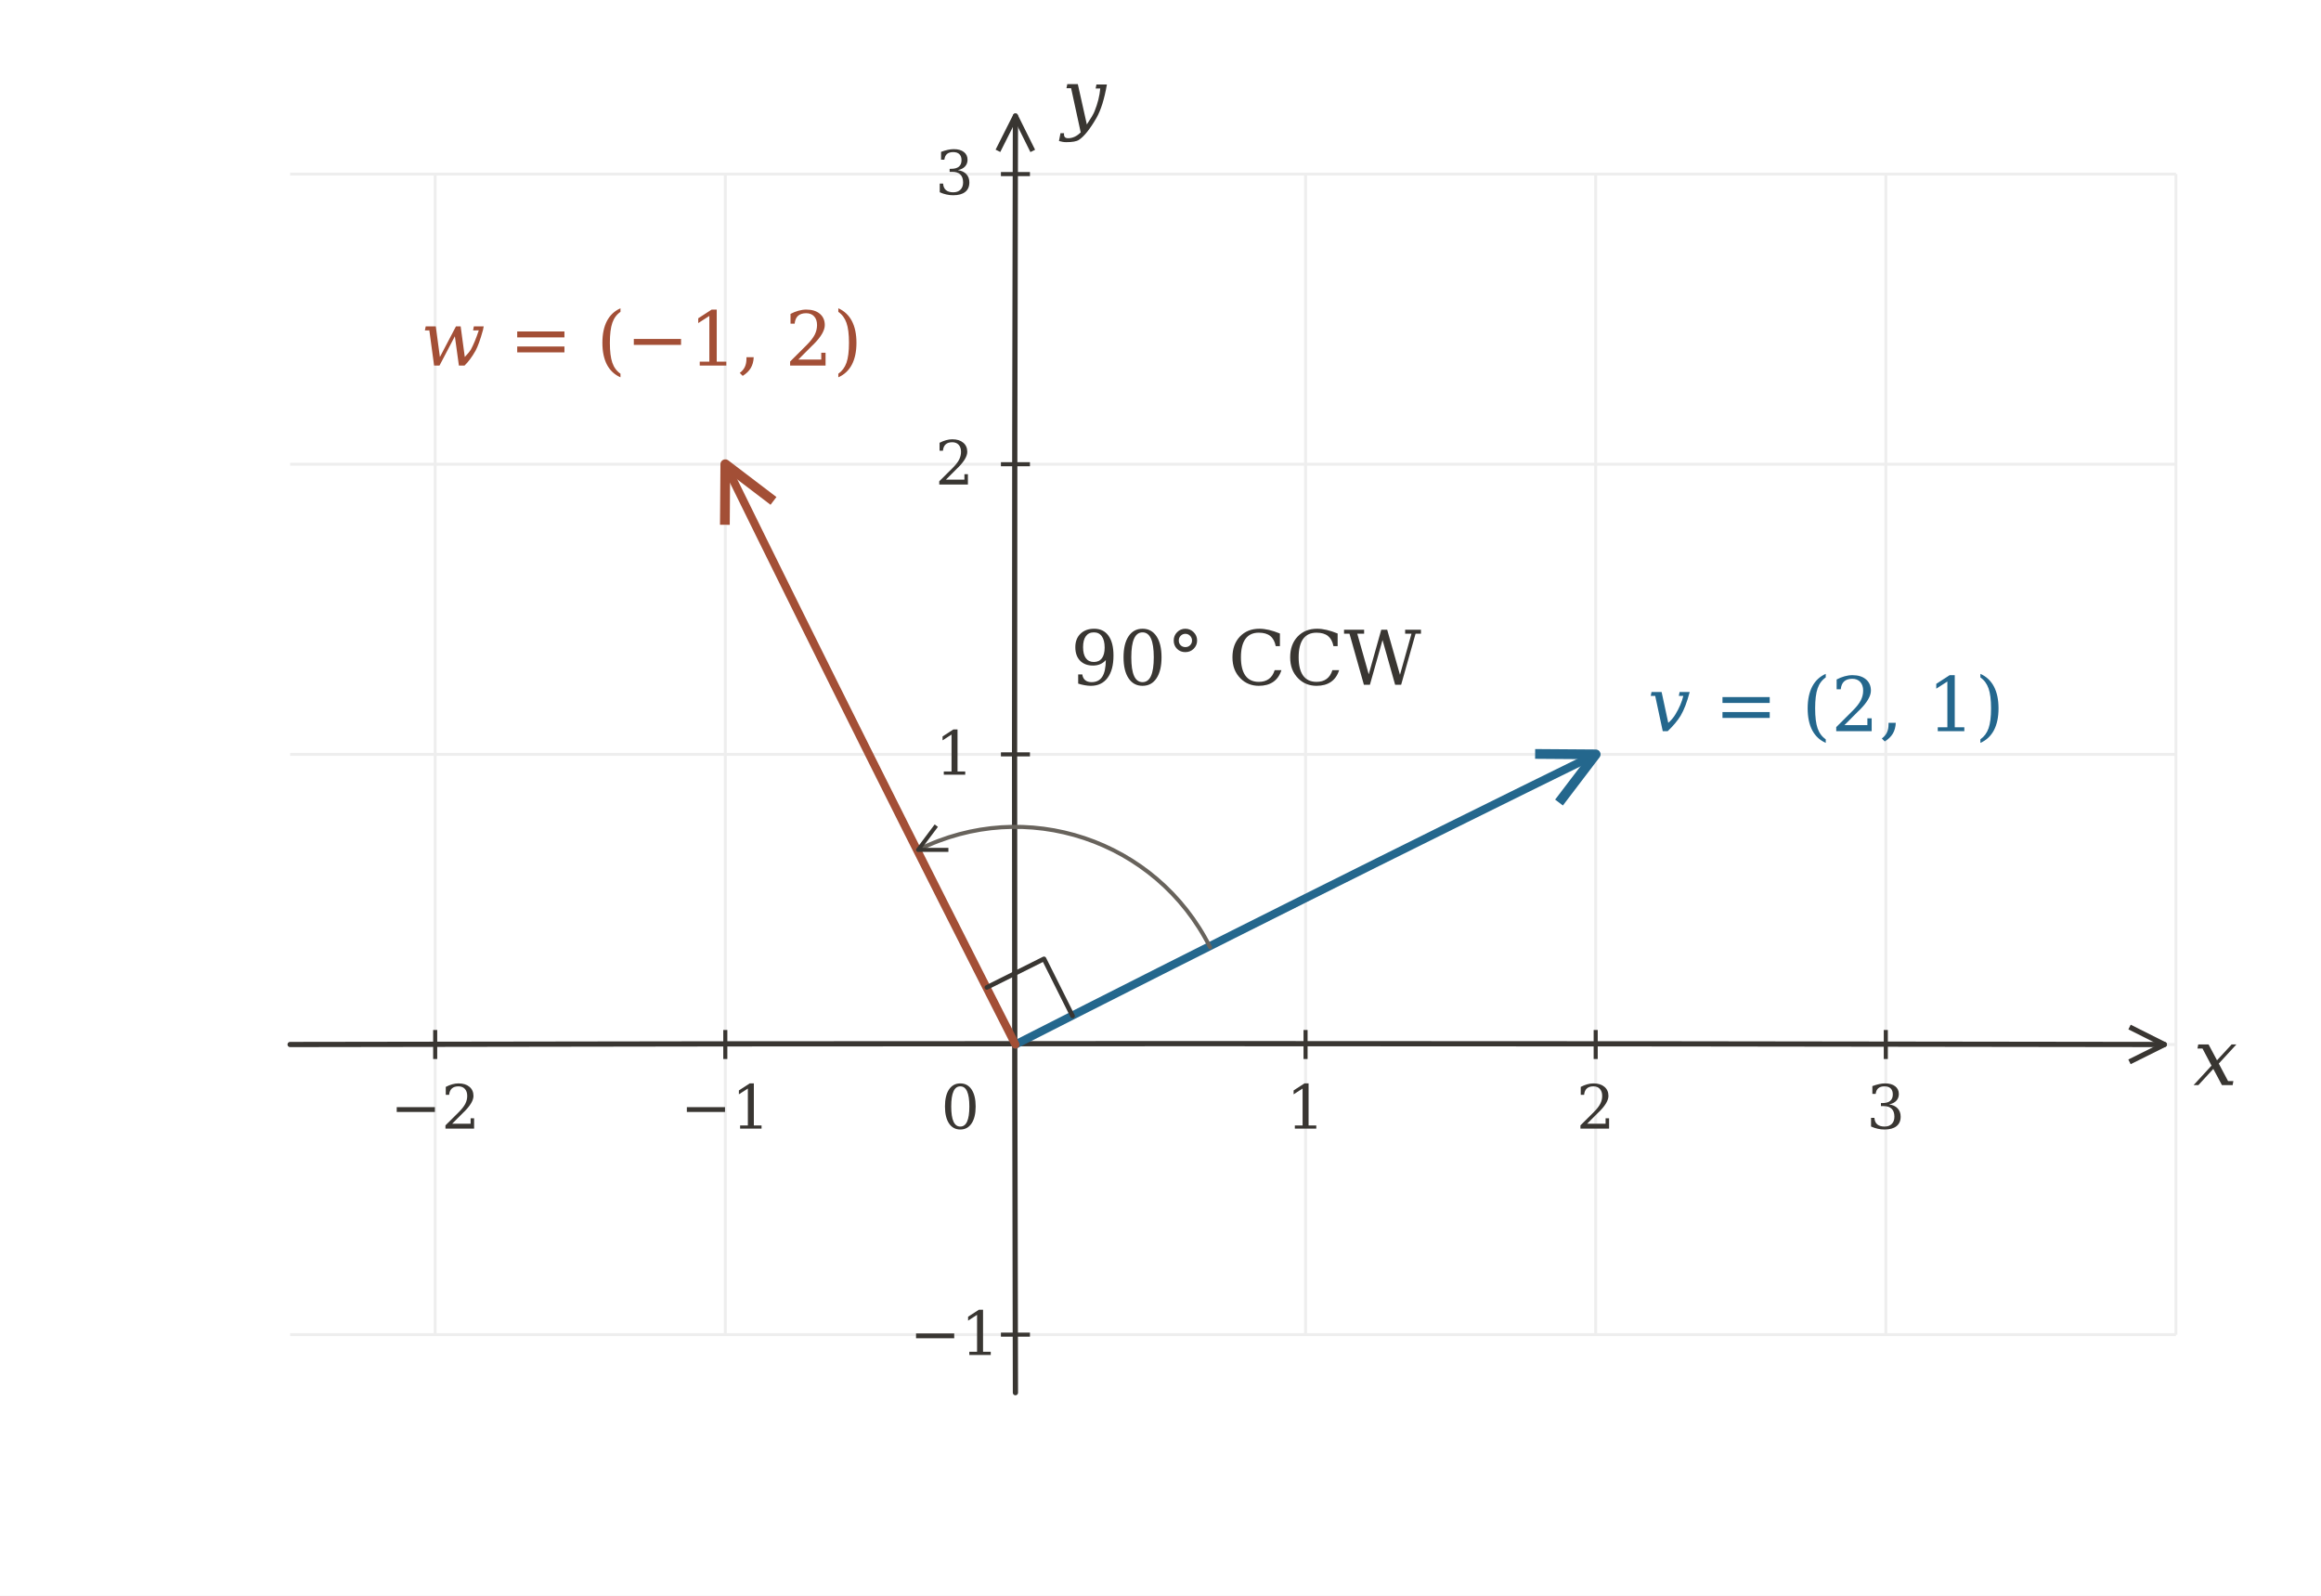
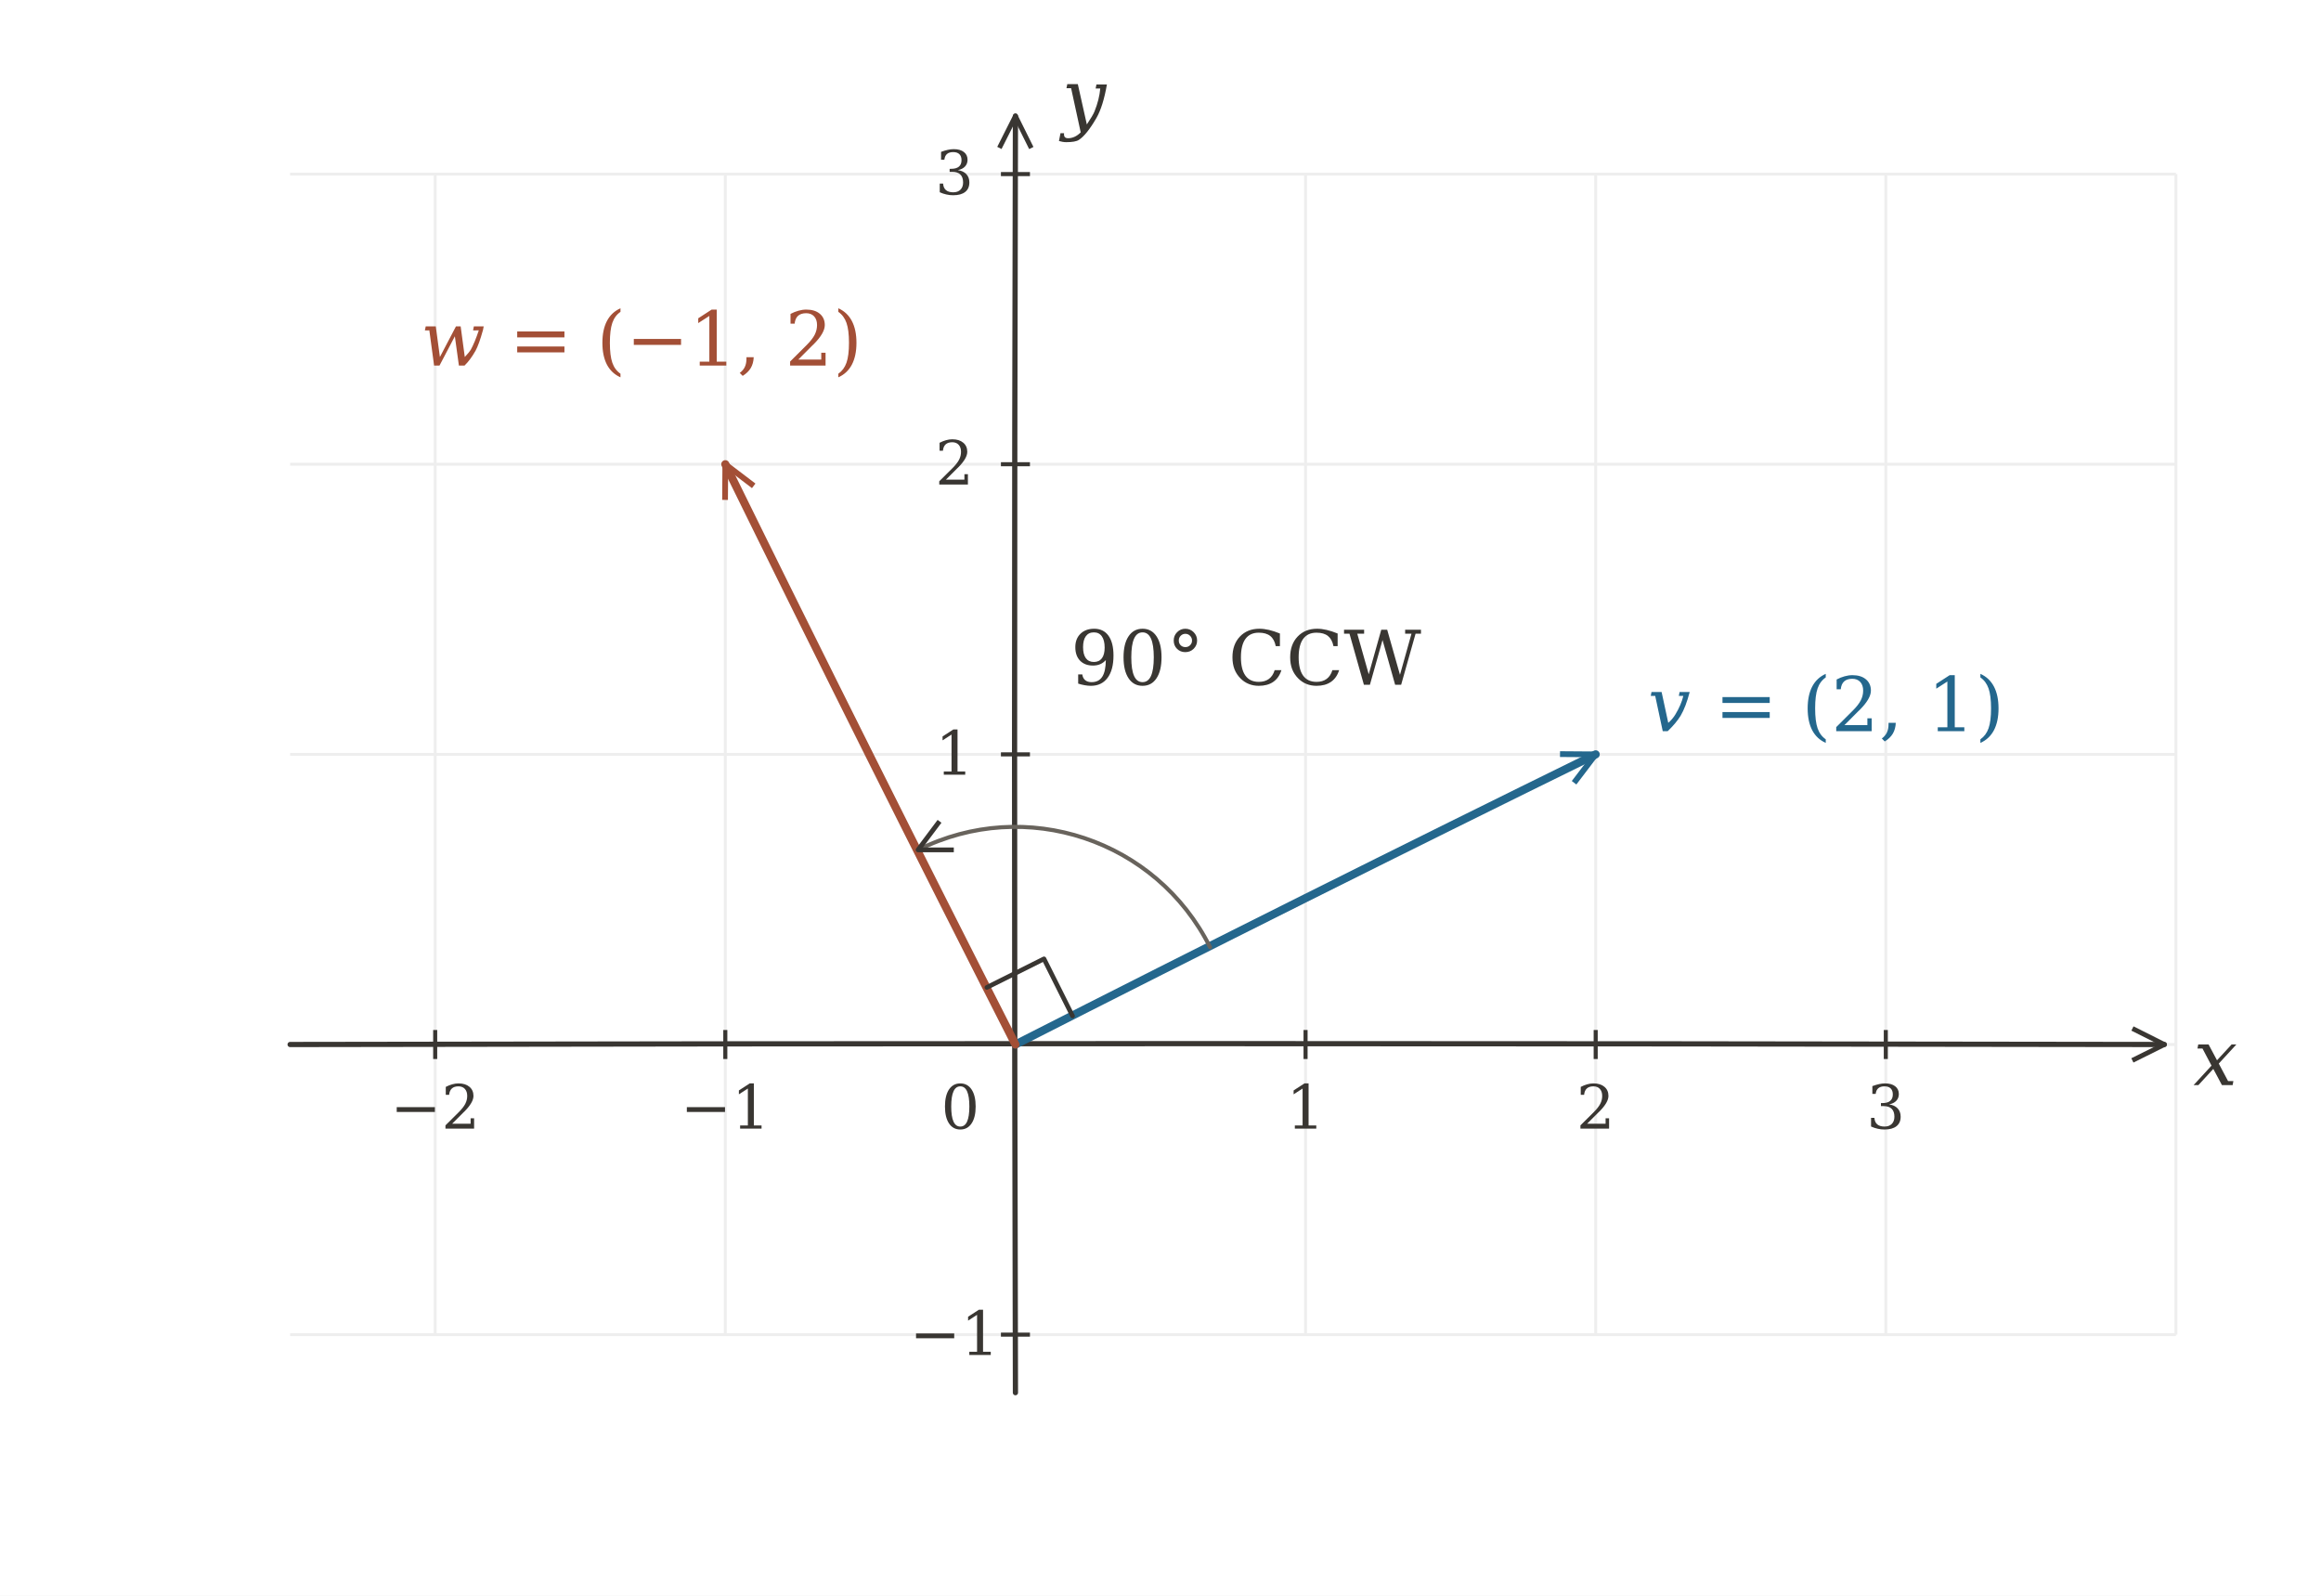
<svg xmlns="http://www.w3.org/2000/svg" width="800" height="550" viewBox="0 0 800 550" role="img" aria-labelledby="title desc">
  <rect width="800" height="550" fill="white" />
  <defs>
-     <marker id="axis-arrow" viewBox="0 0 12 12" refX="11" refY="6" markerWidth="8" markerHeight="8" orient="auto-start-reverse">
+     <marker id="axis-arrow" viewBox="0 0 12 12" refX="11" refY="6" markerWidth="13.2" markerHeight="13.2" markerUnits="userSpaceOnUse" orient="auto-start-reverse">
      <path d="M 1 1 L 11 6 L 1 11" fill="none" stroke="#393632" stroke-width="1.5" stroke-linejoin="round" />
    </marker>
-     <marker id="blue-arrow" viewBox="0 0 12 12" refX="11" refY="6" markerWidth="8" markerHeight="8" orient="auto">
+     <marker id="blue-arrow" viewBox="0 0 12 12" refX="11" refY="6" markerWidth="13.2" markerHeight="13.2" markerUnits="userSpaceOnUse" orient="auto">
      <path d="M 1 1 L 11 6 L 1 11" fill="none" stroke="#24678d" stroke-width="1.8" stroke-linejoin="round" />
    </marker>
-     <marker id="red-arrow" viewBox="0 0 12 12" refX="11" refY="6" markerWidth="8" markerHeight="8" orient="auto">
+     <marker id="red-arrow" viewBox="0 0 12 12" refX="11" refY="6" markerWidth="13.2" markerHeight="13.2" markerUnits="userSpaceOnUse" orient="auto">
      <path d="M 1 1 L 11 6 L 1 11" fill="none" stroke="#a34f36" stroke-width="1.8" stroke-linejoin="round" />
    </marker>
  </defs>
  <g stroke="#eeeeee" stroke-width="1">
    <path d="M150 60 V460" />
    <path d="M250 60 V460" />
    <path d="M350 60 V460" />
    <path d="M450 60 V460" />
    <path d="M550 60 V460" />
    <path d="M650 60 V460" />
    <path d="M750 60 V460" />
    <path d="M100 60 H750" />
    <path d="M100 160 H750" />
    <path d="M100 260 H750" />
    <path d="M100 360 H750" />
    <path d="M100 460 H750" />
  </g>
  <g fill="none" stroke="#393632" stroke-width="1.8" stroke-linecap="round">
    <path d="M100 360 Q400 359.4 746 360" marker-end="url(#axis-arrow)" />
    <path d="M350 480 Q349.4 260 350 40" marker-end="url(#axis-arrow)" />
  </g>
  <g font-family="DejaVu Serif, serif" font-size="21" fill="#393632" text-anchor="middle">
    <path d="M150 355 V365" stroke="#393632" stroke-width="1.4" />
    <text x="150" y="389">−2</text>
    <path d="M250 355 V365" stroke="#393632" stroke-width="1.4" />
    <text x="250" y="389">−1</text>
    <path d="M450 355 V365" stroke="#393632" stroke-width="1.4" />
    <text x="450" y="389">1</text>
    <path d="M550 355 V365" stroke="#393632" stroke-width="1.4" />
    <text x="550" y="389">2</text>
    <path d="M650 355 V365" stroke="#393632" stroke-width="1.4" />
    <text x="650" y="389">3</text>
    <path d="M345 460 H355" stroke="#393632" stroke-width="1.4" />
    <text x="329" y="467">−1</text>
    <path d="M345 260 H355" stroke="#393632" stroke-width="1.4" />
    <text x="329" y="267">1</text>
    <path d="M345 160 H355" stroke="#393632" stroke-width="1.4" />
    <text x="329" y="167">2</text>
    <path d="M345 60 H355" stroke="#393632" stroke-width="1.4" />
    <text x="329" y="67">3</text>
    <text x="331" y="389">0</text>
  </g>
  <g font-family="DejaVu Serif, serif" font-style="italic" font-size="27" fill="#393632">
    <text x="756" y="374">x</text>
    <text x="366" y="43">y</text>
  </g>
  <g fill="none" stroke-linecap="round" stroke-linejoin="round">
    <path d="M350 360 Q449.6 309.3 550 260" stroke="#24678d" stroke-width="2.8" marker-end="url(#blue-arrow)" />
    <path d="M350 360 Q450.6 311 550 260" stroke="#24678d" stroke-width="0.6" opacity="0.35" />
    <path d="M350 360 Q299.3 260.4 250 160" stroke="#a34f36" stroke-width="2.8" marker-end="url(#red-arrow)" />
    <path d="M350 360 Q301 259.4 250 160" stroke="#a34f36" stroke-width="0.6" opacity="0.35" />
    <path d="M369.677 350.161 L359.839 330.484 L340.161 340.323" stroke="#393632" stroke-width="1.6" />
    <path d="M417.082 326.459 A75 75 0 0 0 316.459 292.918" stroke="#68635c" stroke-width="1.4" marker-end="url(#axis-arrow)" />
  </g>
  <g font-family="DejaVu Serif, serif" font-size="26">
    <text x="568" y="252" fill="#24678d">
      <tspan font-style="italic">v</tspan> = (2, 1)</text>
    <text x="145" y="126" fill="#a34f36">
      <tspan font-style="italic">w</tspan> = (−1, 2)</text>
    <text x="369" y="236" fill="#393632">90° CCW</text>
  </g>
</svg>
